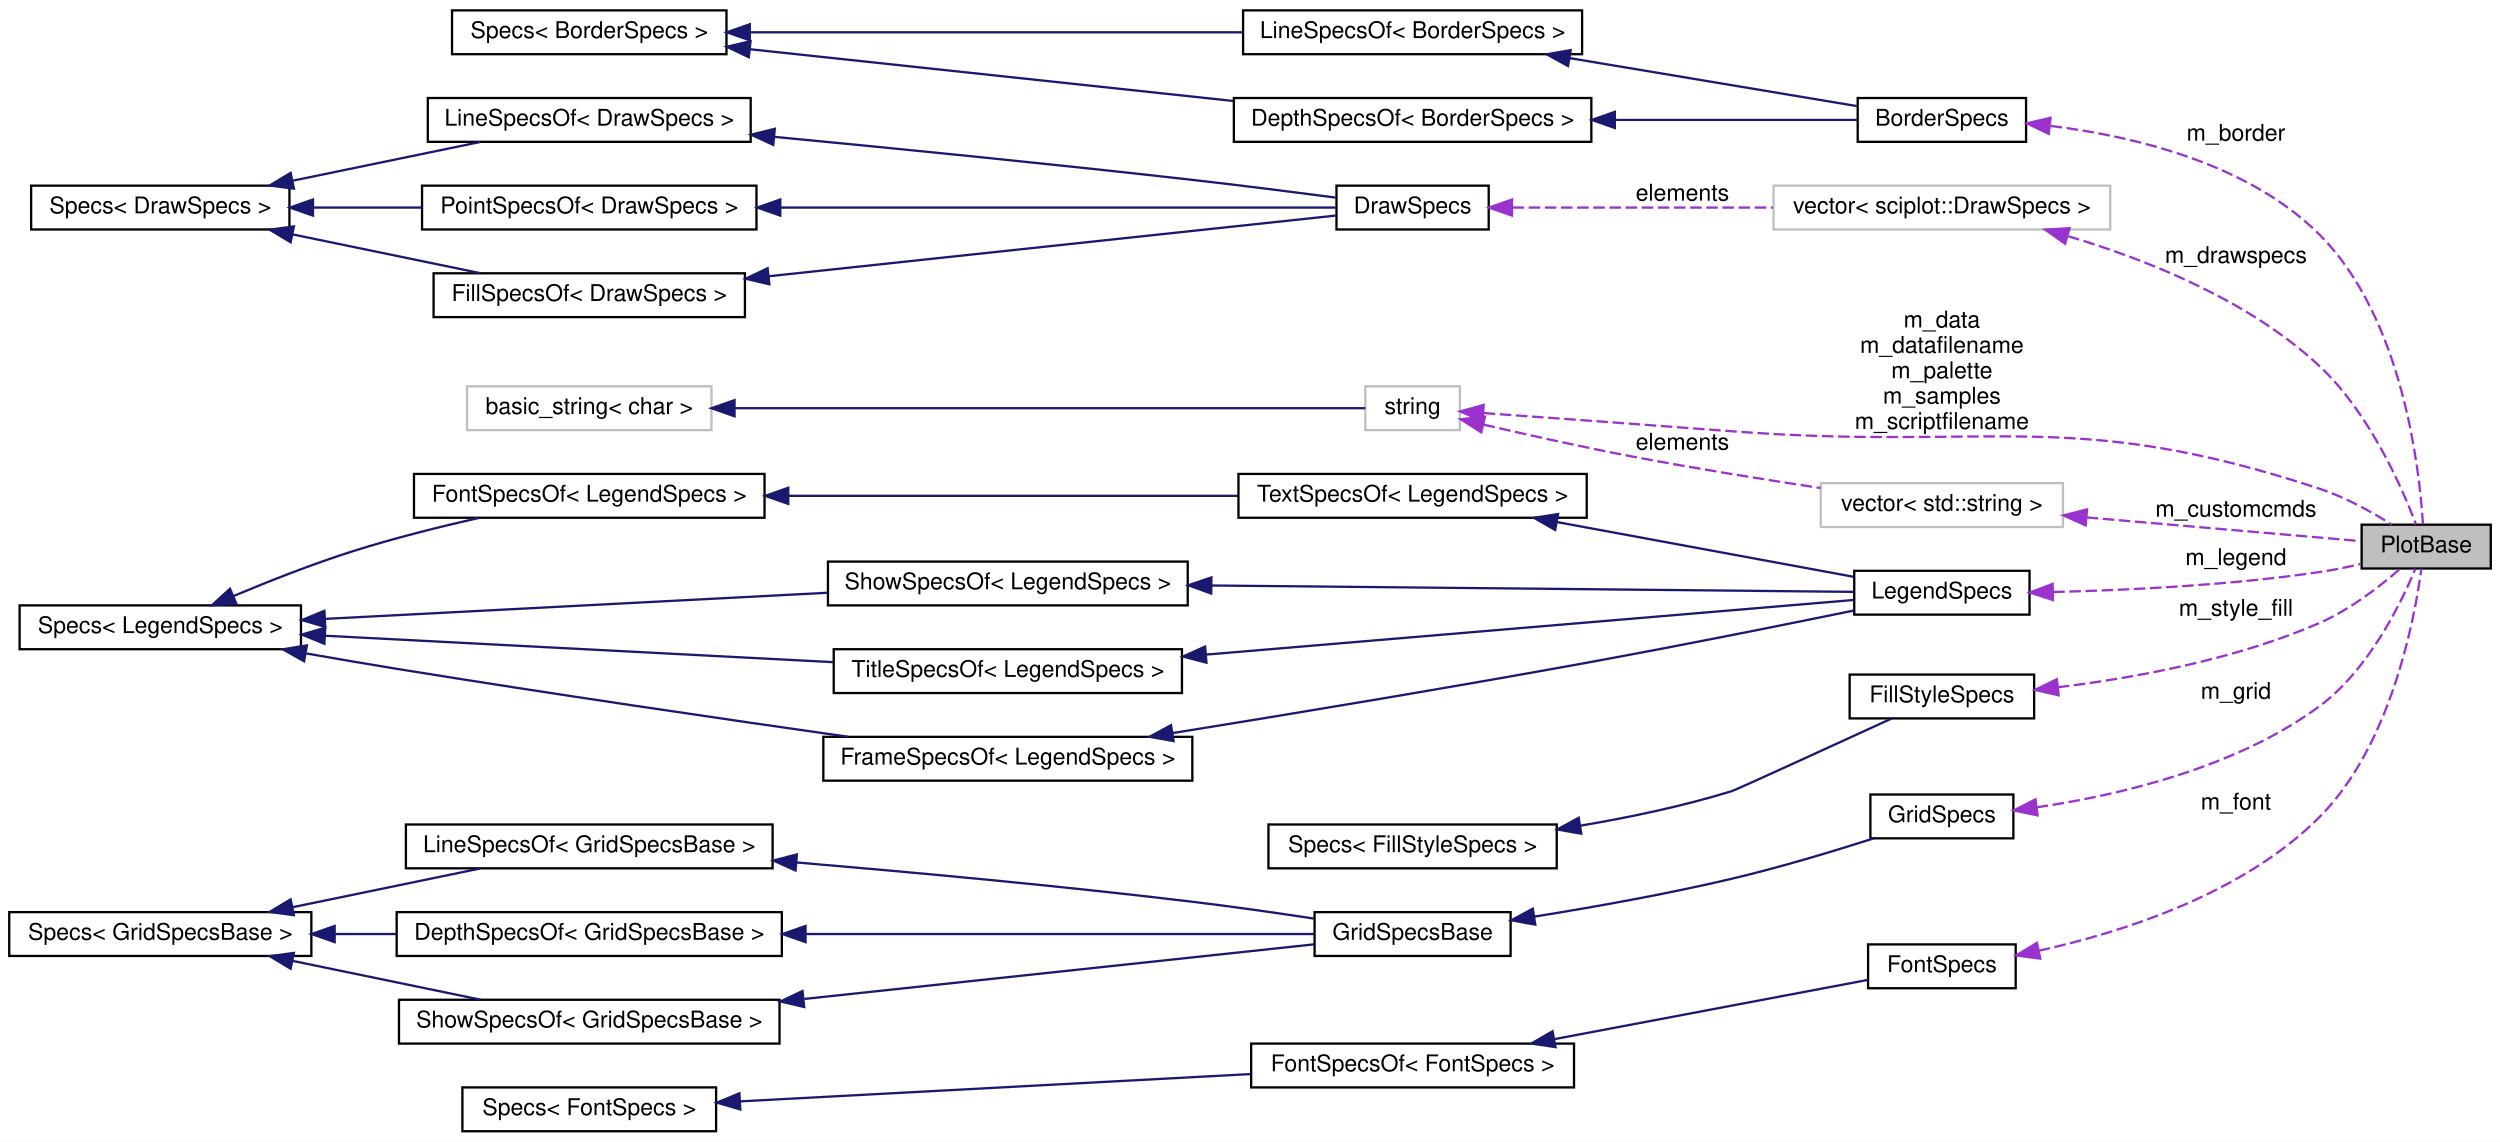
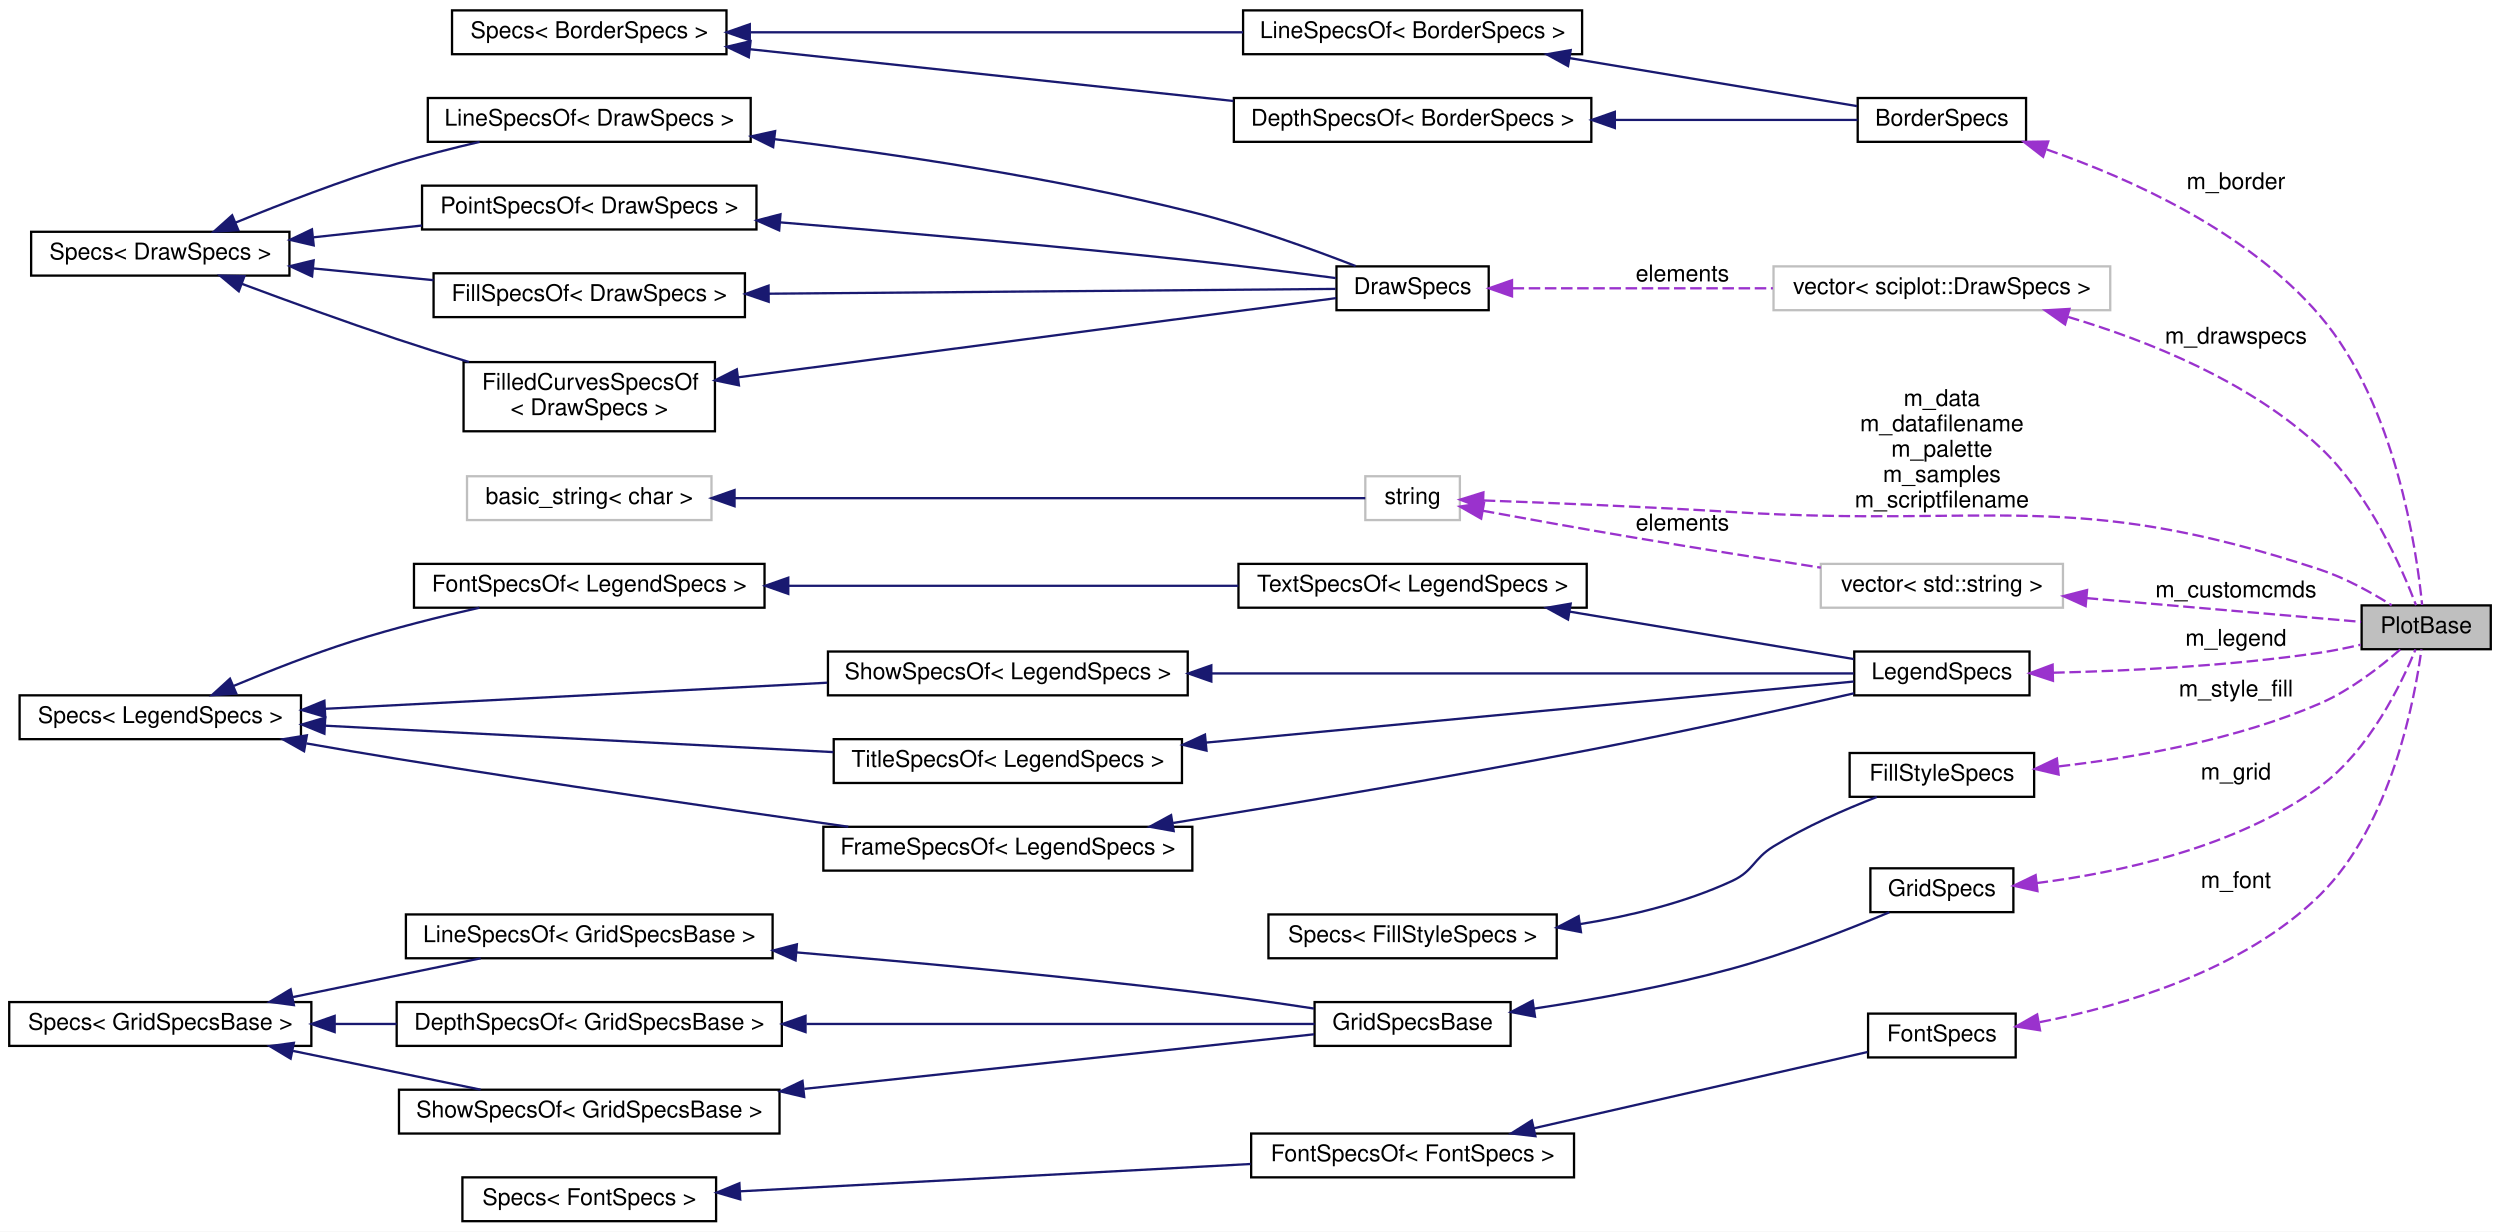
- <svg xmlns="http://www.w3.org/2000/svg" xmlns:xlink="http://www.w3.org/1999/xlink" width="1084pt" height="495pt" viewBox="0.00 0.00 1084.00 495.00">
-   <g id="graph0" class="graph" transform="scale(1 1) rotate(0) translate(4 491)">
-     <polygon fill="white" stroke="transparent" points="-4,4 -4,-491 1080,-491 1080,4 -4,4" />
+ <svg xmlns="http://www.w3.org/2000/svg" xmlns:xlink="http://www.w3.org/1999/xlink" width="1084pt" height="534pt" viewBox="0.00 0.00 1084.00 534.00">
+   <g id="graph0" class="graph" transform="scale(1 1) rotate(0) translate(4 530)">
+     <polygon fill="white" stroke="transparent" points="-4,4 -4,-530 1080,-530 1080,4 -4,4" />
    <g id="node1" class="node">
      <g id="a_node1">
        <a xlink:title="The class used to create a plot containing graphical elements.">
-           <polygon fill="#bfbfbf" stroke="black" points="1020,-244.5 1020,-263.5 1076,-263.5 1076,-244.5 1020,-244.5" />
-           <text text-anchor="middle" x="1048" y="-251.5" font-family="Helvetica" font-size="10.00">PlotBase</text>
+           <polygon fill="#bfbfbf" stroke="black" points="1020,-248.5 1020,-267.5 1076,-267.5 1076,-248.5 1020,-248.5" />
+           <text text-anchor="middle" x="1048" y="-255.5" font-family="Helvetica" font-size="10.00">PlotBase</text>
        </a>
      </g>
    </g>
    <g id="node2" class="node">
      <g id="a_node2">
        <a xlink:href="classsciplot_1_1BorderSpecs.html" target="_top" xlink:title="The class used to specify options for plot border.">
-           <polygon fill="white" stroke="black" points="801.5,-429.5 801.5,-448.5 874.5,-448.5 874.5,-429.5 801.5,-429.5" />
-           <text text-anchor="middle" x="838" y="-436.5" font-family="Helvetica" font-size="10.00">BorderSpecs</text>
+           <polygon fill="white" stroke="black" points="801.5,-468.5 801.5,-487.5 874.5,-487.5 874.5,-468.5 801.5,-468.5" />
+           <text text-anchor="middle" x="838" y="-475.5" font-family="Helvetica" font-size="10.00">BorderSpecs</text>
        </a>
      </g>
    </g>
    <g id="edge1" class="edge">
-       <path fill="none" stroke="#9a32cd" stroke-dasharray="5,2" d="M885.14,-436.4C921.54,-431.92 971.15,-420.06 1002,-389 1037.69,-353.07 1045.08,-288.12 1046.6,-263.66" />
-       <polygon fill="#9a32cd" stroke="#9a32cd" points="884.35,-432.96 874.78,-437.52 885.1,-439.92 884.35,-432.96" />
-       <text text-anchor="middle" x="965.5" y="-430" font-family="Helvetica" font-size="10.00"> m_border</text>
+       <path fill="none" stroke="#9a32cd" stroke-dasharray="5,2" d="M883.46,-465.18C920.07,-452.46 970.87,-429.52 1002,-393 1034.7,-354.65 1043.86,-291.69 1046.23,-267.7" />
+       <polygon fill="#9a32cd" stroke="#9a32cd" points="881.91,-462.01 873.53,-468.5 884.13,-468.65 881.91,-462.01" />
+       <text text-anchor="middle" x="965.5" y="-448" font-family="Helvetica" font-size="10.00"> m_border</text>
    </g>
    <g id="node3" class="node">
      <g id="a_node3">
        <a xlink:href="classsciplot_1_1LineSpecsOf.html" target="_top" xlink:title=" ">
-           <polygon fill="white" stroke="black" points="535,-467.5 535,-486.5 682,-486.5 682,-467.5 535,-467.5" />
-           <text text-anchor="middle" x="608.5" y="-474.5" font-family="Helvetica" font-size="10.00">LineSpecsOf&lt; BorderSpecs &gt;</text>
+           <polygon fill="white" stroke="black" points="535,-506.5 535,-525.5 682,-525.5 682,-506.5 535,-506.5" />
+           <text text-anchor="middle" x="608.5" y="-513.5" font-family="Helvetica" font-size="10.00">LineSpecsOf&lt; BorderSpecs &gt;</text>
        </a>
      </g>
    </g>
    <g id="edge2" class="edge">
-       <path fill="none" stroke="midnightblue" d="M676.5,-465.81C717.32,-458.99 767.86,-450.55 801.2,-444.98" />
-       <polygon fill="midnightblue" stroke="midnightblue" points="675.9,-462.36 666.61,-467.46 677.05,-469.26 675.9,-462.36" />
+       <path fill="none" stroke="midnightblue" d="M676.5,-504.81C717.32,-497.99 767.86,-489.55 801.2,-483.98" />
+       <polygon fill="midnightblue" stroke="midnightblue" points="675.9,-501.36 666.61,-506.46 677.05,-508.26 675.9,-501.36" />
    </g>
    <g id="node4" class="node">
      <g id="a_node4">
        <a xlink:href="classsciplot_1_1Specs.html" target="_top" xlink:title=" ">
-           <polygon fill="white" stroke="black" points="192,-467.5 192,-486.5 311,-486.5 311,-467.5 192,-467.5" />
-           <text text-anchor="middle" x="251.5" y="-474.5" font-family="Helvetica" font-size="10.00">Specs&lt; BorderSpecs &gt;</text>
+           <polygon fill="white" stroke="black" points="192,-506.5 192,-525.5 311,-525.5 311,-506.5 192,-506.5" />
+           <text text-anchor="middle" x="251.5" y="-513.5" font-family="Helvetica" font-size="10.00">Specs&lt; BorderSpecs &gt;</text>
        </a>
      </g>
    </g>
    <g id="edge3" class="edge">
-       <path fill="none" stroke="midnightblue" d="M321.49,-477C382.92,-477 472.49,-477 534.97,-477" />
-       <polygon fill="midnightblue" stroke="midnightblue" points="321.12,-473.5 311.12,-477 321.12,-480.5 321.12,-473.5" />
+       <path fill="none" stroke="midnightblue" d="M321.49,-516C382.92,-516 472.49,-516 534.97,-516" />
+       <polygon fill="midnightblue" stroke="midnightblue" points="321.12,-512.5 311.12,-516 321.12,-519.5 321.12,-512.5" />
    </g>
    <g id="node5" class="node">
      <g id="a_node5">
        <a xlink:href="classsciplot_1_1DepthSpecsOf.html" target="_top" xlink:title=" ">
-           <polygon fill="white" stroke="black" points="531,-429.5 531,-448.5 686,-448.5 686,-429.5 531,-429.5" />
-           <text text-anchor="middle" x="608.5" y="-436.5" font-family="Helvetica" font-size="10.00">DepthSpecsOf&lt; BorderSpecs &gt;</text>
+           <polygon fill="white" stroke="black" points="531,-468.5 531,-487.5 686,-487.5 686,-468.5 531,-468.5" />
+           <text text-anchor="middle" x="608.5" y="-475.5" font-family="Helvetica" font-size="10.00">DepthSpecsOf&lt; BorderSpecs &gt;</text>
        </a>
      </g>
    </g>
    <g id="edge5" class="edge">
-       <path fill="none" stroke="midnightblue" d="M321.27,-469.64C381.35,-463.21 468.47,-453.88 530.79,-447.21" />
-       <polygon fill="midnightblue" stroke="midnightblue" points="320.69,-466.18 311.12,-470.73 321.44,-473.14 320.69,-466.18" />
+       <path fill="none" stroke="midnightblue" d="M321.27,-508.64C381.35,-502.21 468.47,-492.88 530.79,-486.21" />
+       <polygon fill="midnightblue" stroke="midnightblue" points="320.69,-505.18 311.12,-509.73 321.44,-512.14 320.69,-505.18" />
    </g>
    <g id="edge4" class="edge">
-       <path fill="none" stroke="midnightblue" d="M696.38,-439C732.87,-439 773.27,-439 801.37,-439" />
-       <polygon fill="midnightblue" stroke="midnightblue" points="696.2,-435.5 686.2,-439 696.2,-442.5 696.2,-435.5" />
+       <path fill="none" stroke="midnightblue" d="M696.38,-478C732.87,-478 773.27,-478 801.37,-478" />
+       <polygon fill="midnightblue" stroke="midnightblue" points="696.2,-474.5 686.2,-478 696.2,-481.5 696.2,-474.5" />
    </g>
    <g id="node6" class="node">
      <g id="a_node6">
        <a xlink:title=" ">
-           <polygon fill="white" stroke="#bfbfbf" points="765,-391.5 765,-410.5 911,-410.5 911,-391.5 765,-391.5" />
-           <text text-anchor="middle" x="838" y="-398.5" font-family="Helvetica" font-size="10.00">vector&lt; sciplot::DrawSpecs &gt;</text>
+           <polygon fill="white" stroke="#bfbfbf" points="765,-395.5 765,-414.5 911,-414.5 911,-395.5 765,-395.5" />
+           <text text-anchor="middle" x="838" y="-402.5" font-family="Helvetica" font-size="10.00">vector&lt; sciplot::DrawSpecs &gt;</text>
        </a>
      </g>
    </g>
    <g id="edge6" class="edge">
-       <path fill="none" stroke="#9a32cd" stroke-dasharray="5,2" d="M892.72,-388.59C927.38,-378.29 971.5,-360.6 1002,-332 1023.32,-312 1037.51,-279.6 1043.6,-263.59" />
-       <polygon fill="#9a32cd" stroke="#9a32cd" points="891.42,-385.32 882.76,-391.43 893.34,-392.06 891.42,-385.32" />
-       <text text-anchor="middle" x="965.5" y="-377" font-family="Helvetica" font-size="10.00"> m_drawspecs</text>
+       <path fill="none" stroke="#9a32cd" stroke-dasharray="5,2" d="M892.72,-392.59C927.38,-382.29 971.5,-364.6 1002,-336 1023.32,-316 1037.51,-283.6 1043.6,-267.59" />
+       <polygon fill="#9a32cd" stroke="#9a32cd" points="891.42,-389.32 882.76,-395.43 893.34,-396.06 891.42,-389.32" />
+       <text text-anchor="middle" x="965.5" y="-381" font-family="Helvetica" font-size="10.00"> m_drawspecs</text>
    </g>
    <g id="node7" class="node">
      <g id="a_node7">
        <a xlink:href="classsciplot_1_1DrawSpecs.html" target="_top" xlink:title="The class where options for the plotted element can be specified.">
-           <polygon fill="white" stroke="black" points="575.5,-391.5 575.5,-410.5 641.5,-410.5 641.5,-391.5 575.5,-391.5" />
-           <text text-anchor="middle" x="608.5" y="-398.5" font-family="Helvetica" font-size="10.00">DrawSpecs</text>
+           <polygon fill="white" stroke="black" points="575.5,-395.5 575.5,-414.5 641.5,-414.5 641.5,-395.5 575.5,-395.5" />
+           <text text-anchor="middle" x="608.5" y="-402.5" font-family="Helvetica" font-size="10.00">DrawSpecs</text>
        </a>
      </g>
    </g>
    <g id="edge7" class="edge">
-       <path fill="none" stroke="#9a32cd" stroke-dasharray="5,2" d="M651.85,-401C683.5,-401 727.55,-401 764.74,-401" />
-       <polygon fill="#9a32cd" stroke="#9a32cd" points="651.61,-397.5 641.61,-401 651.61,-404.5 651.61,-397.5" />
-       <text text-anchor="middle" x="725.5" y="-404" font-family="Helvetica" font-size="10.00"> elements</text>
+       <path fill="none" stroke="#9a32cd" stroke-dasharray="5,2" d="M651.85,-405C683.5,-405 727.55,-405 764.74,-405" />
+       <polygon fill="#9a32cd" stroke="#9a32cd" points="651.61,-401.5 641.61,-405 651.61,-408.5 651.61,-401.5" />
+       <text text-anchor="middle" x="725.5" y="-408" font-family="Helvetica" font-size="10.00"> elements</text>
    </g>
    <g id="node8" class="node">
      <g id="a_node8">
        <a xlink:href="classsciplot_1_1LineSpecsOf.html" target="_top" xlink:title=" ">
-           <polygon fill="white" stroke="black" points="181.5,-429.5 181.5,-448.5 321.5,-448.5 321.5,-429.5 181.5,-429.5" />
-           <text text-anchor="middle" x="251.5" y="-436.5" font-family="Helvetica" font-size="10.00">LineSpecsOf&lt; DrawSpecs &gt;</text>
+           <polygon fill="white" stroke="black" points="181.5,-468.5 181.5,-487.5 321.5,-487.5 321.5,-468.5 181.5,-468.5" />
+           <text text-anchor="middle" x="251.5" y="-475.5" font-family="Helvetica" font-size="10.00">LineSpecsOf&lt; DrawSpecs &gt;</text>
        </a>
      </g>
    </g>
    <g id="edge8" class="edge">
-       <path fill="none" stroke="midnightblue" d="M331.75,-431.65C383.4,-426.72 452.24,-419.89 513,-413 533.71,-410.65 556.92,-407.71 575.16,-405.32" />
-       <polygon fill="midnightblue" stroke="midnightblue" points="331.28,-428.18 321.66,-432.61 331.95,-435.14 331.28,-428.18" />
+       <path fill="none" stroke="midnightblue" d="M331.9,-469.65C383.9,-463.24 453.06,-452.93 513,-438 537.62,-431.87 564.89,-422 583.79,-414.65" />
+       <polygon fill="midnightblue" stroke="midnightblue" points="331.25,-466.2 321.74,-470.88 332.09,-473.15 331.25,-466.2" />
    </g>
    <g id="node9" class="node">
      <g id="a_node9">
        <a xlink:href="classsciplot_1_1Specs.html" target="_top" xlink:title=" ">
-           <polygon fill="white" stroke="black" points="9.5,-391.5 9.5,-410.5 121.5,-410.5 121.5,-391.5 9.5,-391.5" />
-           <text text-anchor="middle" x="65.5" y="-398.5" font-family="Helvetica" font-size="10.00">Specs&lt; DrawSpecs &gt;</text>
+           <polygon fill="white" stroke="black" points="9.5,-410.5 9.5,-429.5 121.5,-429.5 121.5,-410.5 9.5,-410.5" />
+           <text text-anchor="middle" x="65.5" y="-417.5" font-family="Helvetica" font-size="10.00">Specs&lt; DrawSpecs &gt;</text>
        </a>
      </g>
    </g>
    <g id="edge9" class="edge">
-       <path fill="none" stroke="midnightblue" d="M123.06,-412.68C149.15,-418.07 179.74,-424.39 204.4,-429.48" />
-       <polygon fill="midnightblue" stroke="midnightblue" points="123.43,-409.18 112.93,-410.59 122.02,-416.04 123.43,-409.18" />
+       <path fill="none" stroke="midnightblue" d="M98.21,-433.51C118.03,-441.62 144.22,-451.73 168,-459 179.53,-462.52 192.13,-465.74 203.95,-468.48" />
+       <polygon fill="midnightblue" stroke="midnightblue" points="99.34,-430.18 88.76,-429.59 96.66,-436.65 99.34,-430.18" />
    </g>
    <g id="node10" class="node">
      <g id="a_node10">
        <a xlink:href="classsciplot_1_1PointSpecsOf.html" target="_top" xlink:title=" ">
-           <polygon fill="white" stroke="black" points="179,-391.5 179,-410.5 324,-410.5 324,-391.5 179,-391.5" />
-           <text text-anchor="middle" x="251.5" y="-398.5" font-family="Helvetica" font-size="10.00">PointSpecsOf&lt; DrawSpecs &gt;</text>
+           <polygon fill="white" stroke="black" points="179,-430.5 179,-449.5 324,-449.5 324,-430.5 179,-430.5" />
+           <text text-anchor="middle" x="251.5" y="-437.5" font-family="Helvetica" font-size="10.00">PointSpecsOf&lt; DrawSpecs &gt;</text>
        </a>
      </g>
    </g>
    <g id="edge11" class="edge">
-       <path fill="none" stroke="midnightblue" d="M132.04,-401C147.25,-401 163.51,-401 178.96,-401" />
-       <polygon fill="midnightblue" stroke="midnightblue" points="131.71,-397.5 121.71,-401 131.71,-404.5 131.71,-397.5" />
+       <path fill="none" stroke="midnightblue" d="M132.04,-427.12C147.25,-428.78 163.51,-430.54 178.96,-432.22" />
+       <polygon fill="midnightblue" stroke="midnightblue" points="132.03,-423.6 121.71,-426 131.27,-430.56 132.03,-423.6" />
    </g>
    <g id="node11" class="node">
      <g id="a_node11">
        <a xlink:href="classsciplot_1_1FillSpecsOf.html" target="_top" xlink:title=" ">
-           <polygon fill="white" stroke="black" points="184,-353.5 184,-372.5 319,-372.5 319,-353.5 184,-353.5" />
-           <text text-anchor="middle" x="251.5" y="-360.5" font-family="Helvetica" font-size="10.00">FillSpecsOf&lt; DrawSpecs &gt;</text>
+           <polygon fill="white" stroke="black" points="184,-392.5 184,-411.5 319,-411.5 319,-392.5 184,-392.5" />
+           <text text-anchor="middle" x="251.5" y="-399.5" font-family="Helvetica" font-size="10.00">FillSpecsOf&lt; DrawSpecs &gt;</text>
        </a>
      </g>
    </g>
    <g id="edge13" class="edge">
-       <path fill="none" stroke="midnightblue" d="M123.06,-389.32C149.15,-383.93 179.74,-377.61 204.4,-372.52" />
-       <polygon fill="midnightblue" stroke="midnightblue" points="122.02,-385.96 112.93,-391.41 123.43,-392.82 122.02,-385.96" />
-     </g>
-     <g id="edge10" class="edge">
-       <path fill="none" stroke="midnightblue" d="M334.43,-401C410.94,-401 521.19,-401 575.2,-401" />
-       <polygon fill="midnightblue" stroke="midnightblue" points="334.34,-397.5 324.34,-401 334.34,-404.5 334.34,-397.5" />
-     </g>
-     <g id="edge12" class="edge">
-       <path fill="none" stroke="midnightblue" d="M329.35,-371.23C405.94,-379.43 519.87,-391.62 575.12,-397.53" />
-       <polygon fill="midnightblue" stroke="midnightblue" points="329.59,-367.73 319.27,-370.15 328.84,-374.69 329.59,-367.73" />
+       <path fill="none" stroke="midnightblue" d="M132.02,-413.59C148.88,-411.94 167.05,-410.16 183.96,-408.51" />
+       <polygon fill="midnightblue" stroke="midnightblue" points="131.32,-410.14 121.71,-414.6 132,-417.11 131.32,-410.14" />
    </g>
    <g id="node12" class="node">
      <g id="a_node12">
+         <a xlink:href="classsciplot_1_1FilledCurvesSpecsOf.html" target="_top" xlink:title=" ">
+           <polygon fill="white" stroke="black" points="197,-343 197,-373 306,-373 306,-343 197,-343" />
+           <text text-anchor="start" x="205" y="-361" font-family="Helvetica" font-size="10.00">FilledCurvesSpecsOf</text>
+           <text text-anchor="middle" x="251.5" y="-350" font-family="Helvetica" font-size="10.00">&lt; DrawSpecs &gt;</text>
+         </a>
+       </g>
+     </g>
+     <g id="edge15" class="edge">
+       <path fill="none" stroke="midnightblue" d="M100.81,-406.96C120.4,-399.64 145.47,-390.51 168,-383 178.08,-379.64 188.91,-376.22 199.31,-373.03" />
+       <polygon fill="midnightblue" stroke="midnightblue" points="99.53,-403.7 91.39,-410.49 101.98,-410.25 99.53,-403.7" />
+     </g>
+     <g id="edge10" class="edge">
+       <path fill="none" stroke="midnightblue" d="M334.21,-433.59C385.59,-429.36 453.22,-423.43 513,-417 533.72,-414.77 556.93,-411.83 575.17,-409.42" />
+       <polygon fill="midnightblue" stroke="midnightblue" points="333.85,-430.11 324.16,-434.41 334.42,-437.09 333.85,-430.11" />
+     </g>
+     <g id="edge12" class="edge">
+       <path fill="none" stroke="midnightblue" d="M329.35,-402.65C405.94,-403.3 519.87,-404.26 575.12,-404.73" />
+       <polygon fill="midnightblue" stroke="midnightblue" points="329.3,-399.15 319.27,-402.56 329.24,-406.15 329.3,-399.15" />
+     </g>
+     <g id="edge14" class="edge">
+       <path fill="none" stroke="midnightblue" d="M315.98,-366.4C392.13,-376.49 516.8,-392.99 575.3,-400.74" />
+       <polygon fill="midnightblue" stroke="midnightblue" points="316.4,-362.93 306.03,-365.09 315.49,-369.87 316.4,-362.93" />
+     </g>
+     <g id="node13" class="node">
+       <g id="a_node13">
        <a xlink:title="STL class.">
          <polygon fill="white" stroke="#bfbfbf" points="588,-304.5 588,-323.5 629,-323.5 629,-304.5 588,-304.5" />
          <text text-anchor="middle" x="608.5" y="-311.5" font-family="Helvetica" font-size="10.00">string</text>
        </a>
      </g>
    </g>
-     <g id="edge14" class="edge">
-       <path fill="none" stroke="#9a32cd" stroke-dasharray="5,2" d="M639.34,-311.89C667.2,-309.9 709.92,-306.82 747,-304 860.55,-295.37 893.87,-314.73 1002,-279 1013.03,-275.36 1024.46,-268.97 1033.04,-263.56" />
-       <polygon fill="#9a32cd" stroke="#9a32cd" points="638.81,-308.41 629.09,-312.62 639.31,-315.4 638.81,-308.41" />
-       <text text-anchor="middle" x="838" y="-349" font-family="Helvetica" font-size="10.00"> m_data</text>
-       <text text-anchor="middle" x="838" y="-338" font-family="Helvetica" font-size="10.00">m_datafilename</text>
-       <text text-anchor="middle" x="838" y="-327" font-family="Helvetica" font-size="10.00">m_palette</text>
-       <text text-anchor="middle" x="838" y="-316" font-family="Helvetica" font-size="10.00">m_samples</text>
-       <text text-anchor="middle" x="838" y="-305" font-family="Helvetica" font-size="10.00">m_scriptfilename</text>
-     </g>
-     <g id="node21" class="node">
-       <g id="a_node21">
+     <g id="edge16" class="edge">
+       <path fill="none" stroke="#9a32cd" stroke-dasharray="5,2" d="M639.36,-313C667.22,-312 709.94,-310.28 747,-308 860.66,-301.02 893.87,-318.73 1002,-283 1013.03,-279.36 1024.46,-272.97 1033.04,-267.56" />
+       <polygon fill="#9a32cd" stroke="#9a32cd" points="638.96,-309.51 629.09,-313.36 639.21,-316.51 638.96,-309.51" />
+       <text text-anchor="middle" x="838" y="-354" font-family="Helvetica" font-size="10.00"> m_data</text>
+       <text text-anchor="middle" x="838" y="-343" font-family="Helvetica" font-size="10.00">m_datafilename</text>
+       <text text-anchor="middle" x="838" y="-332" font-family="Helvetica" font-size="10.00">m_palette</text>
+       <text text-anchor="middle" x="838" y="-321" font-family="Helvetica" font-size="10.00">m_samples</text>
+       <text text-anchor="middle" x="838" y="-310" font-family="Helvetica" font-size="10.00">m_scriptfilename</text>
+     </g>
+     <g id="node22" class="node">
+       <g id="a_node22">
        <a xlink:title=" ">
-           <polygon fill="white" stroke="#bfbfbf" points="785.5,-262.5 785.5,-281.5 890.5,-281.5 890.5,-262.5 785.5,-262.5" />
-           <text text-anchor="middle" x="838" y="-269.5" font-family="Helvetica" font-size="10.00">vector&lt; std::string &gt;</text>
-         </a>
-       </g>
-     </g>
-     <g id="edge27" class="edge">
-       <path fill="none" stroke="#9a32cd" stroke-dasharray="5,2" d="M639.26,-306.89C657.81,-302.58 682.23,-297.13 704,-293 730.76,-287.92 760.7,-283.11 785.4,-279.39" />
-       <polygon fill="#9a32cd" stroke="#9a32cd" points="638.27,-303.53 629.34,-309.22 639.87,-310.34 638.27,-303.53" />
-       <text text-anchor="middle" x="725.5" y="-296" font-family="Helvetica" font-size="10.00"> elements</text>
-     </g>
-     <g id="node13" class="node">
-       <g id="a_node13">
+           <polygon fill="white" stroke="#bfbfbf" points="785.5,-266.5 785.5,-285.5 890.5,-285.5 890.5,-266.5 785.5,-266.5" />
+           <text text-anchor="middle" x="838" y="-273.5" font-family="Helvetica" font-size="10.00">vector&lt; std::string &gt;</text>
+         </a>
+       </g>
+     </g>
+     <g id="edge29" class="edge">
+       <path fill="none" stroke="#9a32cd" stroke-dasharray="5,2" d="M638.97,-308.53C657.6,-305.12 682.19,-300.68 704,-297 730.85,-292.47 760.81,-287.71 785.48,-283.87" />
+       <polygon fill="#9a32cd" stroke="#9a32cd" points="638.23,-305.11 629.03,-310.36 639.49,-311.99 638.23,-305.11" />
+       <text text-anchor="middle" x="725.5" y="-300" font-family="Helvetica" font-size="10.00"> elements</text>
+     </g>
+     <g id="node14" class="node">
+       <g id="a_node14">
        <a xlink:title="STL class.">
          <polygon fill="white" stroke="#bfbfbf" points="198.5,-304.5 198.5,-323.5 304.5,-323.5 304.5,-304.5 198.5,-304.5" />
          <text text-anchor="middle" x="251.5" y="-311.5" font-family="Helvetica" font-size="10.00">basic_string&lt; char &gt;</text>
        </a>
      </g>
    </g>
-     <g id="edge15" class="edge">
+     <g id="edge17" class="edge">
      <path fill="none" stroke="midnightblue" d="M314.7,-314C396.76,-314 536.76,-314 587.99,-314" />
      <polygon fill="midnightblue" stroke="midnightblue" points="314.5,-310.5 304.5,-314 314.5,-317.5 314.5,-310.5" />
    </g>
-     <g id="node14" class="node">
-       <g id="a_node14">
-         <a xlink:href="classsciplot_1_1LegendSpecs.html" target="_top" xlink:title="The class used to specify options for legend.">
-           <polygon fill="white" stroke="black" points="800,-224.5 800,-243.5 876,-243.5 876,-224.5 800,-224.5" />
-           <text text-anchor="middle" x="838" y="-231.5" font-family="Helvetica" font-size="10.00">LegendSpecs</text>
-         </a>
-       </g>
-     </g>
-     <g id="edge16" class="edge">
-       <path fill="none" stroke="#9a32cd" stroke-dasharray="5,2" d="M886.27,-234.31C918.93,-235.09 963.3,-237.25 1002,-243 1007.73,-243.85 1013.79,-245.09 1019.55,-246.44" />
-       <polygon fill="#9a32cd" stroke="#9a32cd" points="886.17,-230.81 876.1,-234.1 886.02,-237.81 886.17,-230.81" />
-       <text text-anchor="middle" x="965.5" y="-246" font-family="Helvetica" font-size="10.00"> m_legend</text>
-     </g>
    <g id="node15" class="node">
      <g id="a_node15">
+         <a xlink:href="classsciplot_1_1LegendSpecs.html" target="_top" xlink:title="The class used to specify options for legend.">
+           <polygon fill="white" stroke="black" points="800,-228.5 800,-247.5 876,-247.5 876,-228.5 800,-228.5" />
+           <text text-anchor="middle" x="838" y="-235.5" font-family="Helvetica" font-size="10.00">LegendSpecs</text>
+         </a>
+       </g>
+     </g>
+     <g id="edge18" class="edge">
+       <path fill="none" stroke="#9a32cd" stroke-dasharray="5,2" d="M886.27,-238.31C918.93,-239.09 963.3,-241.25 1002,-247 1007.73,-247.85 1013.79,-249.09 1019.55,-250.44" />
+       <polygon fill="#9a32cd" stroke="#9a32cd" points="886.17,-234.81 876.1,-238.1 886.02,-241.81 886.17,-234.81" />
+       <text text-anchor="middle" x="965.5" y="-250" font-family="Helvetica" font-size="10.00"> m_legend</text>
+     </g>
+     <g id="node16" class="node">
+       <g id="a_node16">
        <a xlink:href="classsciplot_1_1TextSpecsOf.html" target="_top" xlink:title=" ">
          <polygon fill="white" stroke="black" points="533,-266.5 533,-285.5 684,-285.5 684,-266.5 533,-266.5" />
          <text text-anchor="middle" x="608.5" y="-273.5" font-family="Helvetica" font-size="10.00">TextSpecsOf&lt; LegendSpecs &gt;</text>
        </a>
      </g>
    </g>
-     <g id="edge17" class="edge">
-       <path fill="none" stroke="midnightblue" d="M671.04,-264.64C712.15,-257.05 764.89,-247.31 799.76,-240.88" />
-       <polygon fill="midnightblue" stroke="midnightblue" points="670.32,-261.21 661.12,-266.47 671.59,-268.1 670.32,-261.21" />
-     </g>
-     <g id="node16" class="node">
-       <g id="a_node16">
+     <g id="edge19" class="edge">
+       <path fill="none" stroke="midnightblue" d="M676.63,-264.79C716.87,-258.07 766.53,-249.77 799.84,-244.21" />
+       <polygon fill="midnightblue" stroke="midnightblue" points="675.9,-261.36 666.61,-266.46 677.05,-268.26 675.9,-261.36" />
+     </g>
+     <g id="node17" class="node">
+       <g id="a_node17">
        <a xlink:href="classsciplot_1_1FontSpecsOf.html" target="_top" xlink:title=" ">
          <polygon fill="white" stroke="black" points="175.5,-266.5 175.5,-285.5 327.5,-285.5 327.5,-266.5 175.5,-266.5" />
          <text text-anchor="middle" x="251.5" y="-273.5" font-family="Helvetica" font-size="10.00">FontSpecsOf&lt; LegendSpecs &gt;</text>
        </a>
      </g>
    </g>
-     <g id="edge18" class="edge">
+     <g id="edge20" class="edge">
      <path fill="none" stroke="midnightblue" d="M337.91,-276C397.4,-276 475.97,-276 532.93,-276" />
      <polygon fill="midnightblue" stroke="midnightblue" points="337.79,-272.5 327.79,-276 337.79,-279.5 337.79,-272.5" />
    </g>
-     <g id="node17" class="node">
-       <g id="a_node17">
+     <g id="node18" class="node">
+       <g id="a_node18">
        <a xlink:href="classsciplot_1_1Specs.html" target="_top" xlink:title=" ">
          <polygon fill="white" stroke="black" points="4.5,-209.5 4.5,-228.5 126.5,-228.5 126.5,-209.5 4.5,-209.5" />
          <text text-anchor="middle" x="65.5" y="-216.5" font-family="Helvetica" font-size="10.00">Specs&lt; LegendSpecs &gt;</text>
        </a>
      </g>
    </g>
-     <g id="edge19" class="edge">
+     <g id="edge21" class="edge">
      <path fill="none" stroke="midnightblue" d="M97.4,-232.62C112.72,-239.05 131.63,-246.5 149,-252 166.7,-257.6 186.49,-262.56 203.87,-266.5" />
      <polygon fill="midnightblue" stroke="midnightblue" points="98.47,-229.28 87.89,-228.58 95.72,-235.72 98.47,-229.28" />
    </g>
-     <g id="node18" class="node">
-       <g id="a_node18">
+     <g id="node19" class="node">
+       <g id="a_node19">
        <a xlink:href="classsciplot_1_1ShowSpecsOf.html" target="_top" xlink:title=" ">
          <polygon fill="white" stroke="black" points="355,-228.5 355,-247.5 511,-247.5 511,-228.5 355,-228.5" />
          <text text-anchor="middle" x="433" y="-235.5" font-family="Helvetica" font-size="10.00">ShowSpecsOf&lt; LegendSpecs &gt;</text>
        </a>
      </g>
    </g>
-     <g id="edge21" class="edge">
+     <g id="edge23" class="edge">
      <path fill="none" stroke="midnightblue" d="M137,-222.66C199.41,-225.91 290.31,-230.63 354.69,-233.98" />
      <polygon fill="midnightblue" stroke="midnightblue" points="137.02,-219.16 126.85,-222.14 136.66,-226.15 137.02,-219.16" />
    </g>
-     <g id="node19" class="node">
-       <g id="a_node19">
+     <g id="node20" class="node">
+       <g id="a_node20">
        <a xlink:href="classsciplot_1_1TitleSpecsOf.html" target="_top" xlink:title=" ">
          <polygon fill="white" stroke="black" points="357.5,-190.5 357.5,-209.5 508.5,-209.5 508.5,-190.5 357.5,-190.5" />
          <text text-anchor="middle" x="433" y="-197.5" font-family="Helvetica" font-size="10.00">TitleSpecsOf&lt; LegendSpecs &gt;</text>
        </a>
      </g>
    </g>
-     <g id="edge23" class="edge">
+     <g id="edge25" class="edge">
      <path fill="none" stroke="midnightblue" d="M137.14,-215.33C200.4,-212.04 292.86,-207.23 357.32,-203.88" />
      <polygon fill="midnightblue" stroke="midnightblue" points="136.66,-211.85 126.85,-215.86 137.02,-218.84 136.66,-211.85" />
    </g>
-     <g id="node20" class="node">
-       <g id="a_node20">
+     <g id="node21" class="node">
+       <g id="a_node21">
        <a xlink:href="classsciplot_1_1FrameSpecsOf.html" target="_top" xlink:title=" ">
          <polygon fill="white" stroke="black" points="353,-152.5 353,-171.5 513,-171.5 513,-152.5 353,-152.5" />
          <text text-anchor="middle" x="433" y="-159.5" font-family="Helvetica" font-size="10.00">FrameSpecsOf&lt; LegendSpecs &gt;</text>
        </a>
      </g>
    </g>
-     <g id="edge25" class="edge">
+     <g id="edge27" class="edge">
      <path fill="none" stroke="midnightblue" d="M128.82,-207.66C141.76,-205.38 155.32,-203.06 168,-201 234.42,-190.21 310.46,-179.11 363.82,-171.52" />
      <polygon fill="midnightblue" stroke="midnightblue" points="127.85,-204.27 118.61,-209.46 129.07,-211.17 127.85,-204.27" />
    </g>
-     <g id="edge20" class="edge">
-       <path fill="none" stroke="midnightblue" d="M521.32,-237.13C608.04,-236.27 736.86,-234.99 799.75,-234.37" />
-       <polygon fill="midnightblue" stroke="midnightblue" points="521.19,-233.63 511.23,-237.23 521.26,-240.63 521.19,-233.63" />
-     </g>
    <g id="edge22" class="edge">
-       <path fill="none" stroke="midnightblue" d="M518.95,-207.17C605.69,-214.49 736.36,-225.51 799.8,-230.86" />
-       <polygon fill="midnightblue" stroke="midnightblue" points="519.12,-203.67 508.86,-206.32 518.53,-210.64 519.12,-203.67" />
+       <path fill="none" stroke="midnightblue" d="M521.32,-238C608.04,-238 736.86,-238 799.75,-238" />
+       <polygon fill="midnightblue" stroke="midnightblue" points="521.23,-234.5 511.23,-238 521.23,-241.5 521.23,-234.5" />
    </g>
    <g id="edge24" class="edge">
-       <path fill="none" stroke="midnightblue" d="M504.6,-173.17C555.18,-181.31 624.87,-192.84 686,-204 724.91,-211.11 769.3,-220.02 799.83,-226.28" />
-       <polygon fill="midnightblue" stroke="midnightblue" points="504.86,-169.66 494.43,-171.53 503.75,-176.57 504.86,-169.66" />
+       <path fill="none" stroke="midnightblue" d="M518.95,-208.01C605.69,-216.19 736.36,-228.51 799.8,-234.49" />
+       <polygon fill="midnightblue" stroke="midnightblue" points="519.14,-204.51 508.86,-207.06 518.48,-211.48 519.14,-204.51" />
    </g>
    <g id="edge26" class="edge">
-       <path fill="none" stroke="#9a32cd" stroke-dasharray="5,2" d="M900.77,-266.65C940.33,-263.23 989.72,-258.96 1019.78,-256.36" />
-       <polygon fill="#9a32cd" stroke="#9a32cd" points="900.34,-263.18 890.68,-267.53 900.95,-270.15 900.34,-263.18" />
-       <text text-anchor="middle" x="965.5" y="-267" font-family="Helvetica" font-size="10.00"> m_customcmds</text>
-     </g>
-     <g id="node22" class="node">
-       <g id="a_node22">
-         <a xlink:href="classsciplot_1_1FillStyleSpecs.html" target="_top" xlink:title="The class used to attach color or pattern fill options to a type.">
-           <polygon fill="white" stroke="black" points="798,-179.5 798,-198.5 878,-198.5 878,-179.5 798,-179.5" />
-           <text text-anchor="middle" x="838" y="-186.5" font-family="Helvetica" font-size="10.00">FillStyleSpecs</text>
-         </a>
-       </g>
+       <path fill="none" stroke="midnightblue" d="M504.66,-173.16C555.26,-181.37 624.96,-193.13 686,-205 724.98,-212.58 769.36,-222.43 799.87,-229.38" />
+       <polygon fill="midnightblue" stroke="midnightblue" points="504.91,-169.66 494.48,-171.52 503.79,-176.57 504.91,-169.66" />
    </g>
    <g id="edge28" class="edge">
-       <path fill="none" stroke="#9a32cd" stroke-dasharray="5,2" d="M888.25,-193C921.49,-197.05 965.74,-205.1 1002,-221 1015.13,-226.76 1028.12,-236.89 1036.74,-244.41" />
-       <polygon fill="#9a32cd" stroke="#9a32cd" points="888.64,-189.52 878.31,-191.87 887.85,-196.48 888.64,-189.52" />
-       <text text-anchor="middle" x="965.5" y="-224" font-family="Helvetica" font-size="10.00"> m_style_fill</text>
+       <path fill="none" stroke="#9a32cd" stroke-dasharray="5,2" d="M900.77,-270.65C940.33,-267.23 989.72,-262.96 1019.78,-260.36" />
+       <polygon fill="#9a32cd" stroke="#9a32cd" points="900.34,-267.18 890.68,-271.53 900.95,-274.15 900.34,-267.18" />
+       <text text-anchor="middle" x="965.5" y="-271" font-family="Helvetica" font-size="10.00"> m_customcmds</text>
    </g>
    <g id="node23" class="node">
      <g id="a_node23">
+         <a xlink:href="classsciplot_1_1FillStyleSpecs.html" target="_top" xlink:title="The class used to attach color or pattern fill options to a type.">
+           <polygon fill="white" stroke="black" points="798,-184.5 798,-203.5 878,-203.5 878,-184.5 798,-184.5" />
+           <text text-anchor="middle" x="838" y="-191.5" font-family="Helvetica" font-size="10.00">FillStyleSpecs</text>
+         </a>
+       </g>
+     </g>
+     <g id="edge30" class="edge">
+       <path fill="none" stroke="#9a32cd" stroke-dasharray="5,2" d="M888.67,-197.69C921.86,-201.52 965.89,-209.29 1002,-225 1015.15,-230.72 1028.13,-240.86 1036.75,-248.39" />
+       <polygon fill="#9a32cd" stroke="#9a32cd" points="888.62,-194.16 878.3,-196.58 887.87,-201.12 888.62,-194.16" />
+       <text text-anchor="middle" x="965.5" y="-228" font-family="Helvetica" font-size="10.00"> m_style_fill</text>
+     </g>
+     <g id="node24" class="node">
+       <g id="a_node24">
        <a xlink:href="classsciplot_1_1Specs.html" target="_top" xlink:title=" ">
          <polygon fill="white" stroke="black" points="546,-114.5 546,-133.5 671,-133.5 671,-114.5 546,-114.5" />
          <text text-anchor="middle" x="608.5" y="-121.5" font-family="Helvetica" font-size="10.00">Specs&lt; FillStyleSpecs &gt;</text>
        </a>
      </g>
    </g>
-     <g id="edge29" class="edge">
-       <path fill="none" stroke="midnightblue" d="M681.23,-132.98C702.65,-136.6 726.02,-141.51 747,-148 748.79,-148.56 790.19,-167.51 816.21,-179.45" />
-       <polygon fill="midnightblue" stroke="midnightblue" points="681.64,-129.5 671.21,-131.35 680.52,-136.41 681.64,-129.5" />
-     </g>
-     <g id="node24" class="node">
-       <g id="a_node24">
-         <a xlink:href="classsciplot_1_1GridSpecs.html" target="_top" xlink:title="The class used to specify options for grid.">
-           <polygon fill="white" stroke="black" points="807,-127.5 807,-146.5 869,-146.5 869,-127.5 807,-127.5" />
-           <text text-anchor="middle" x="838" y="-134.5" font-family="Helvetica" font-size="10.00">GridSpecs</text>
-         </a>
-       </g>
-     </g>
-     <g id="edge30" class="edge">
-       <path fill="none" stroke="#9a32cd" stroke-dasharray="5,2" d="M879.09,-140.94C914.4,-146.12 965.7,-157.99 1002,-185 1023.11,-200.71 1037.12,-229.48 1043.33,-244.42" />
-       <polygon fill="#9a32cd" stroke="#9a32cd" points="879.51,-137.46 869.13,-139.59 878.57,-144.4 879.51,-137.46" />
-       <text text-anchor="middle" x="965.5" y="-188" font-family="Helvetica" font-size="10.00"> m_grid</text>
+     <g id="edge31" class="edge">
+       <path fill="none" stroke="midnightblue" d="M681.02,-129.3C702.92,-132.8 726.6,-138.55 747,-148 756.45,-152.38 756.13,-157.55 765,-163 779.03,-171.62 795.89,-179.01 809.76,-184.42" />
+       <polygon fill="midnightblue" stroke="midnightblue" points="681.51,-125.84 671.11,-127.85 680.49,-132.76 681.51,-125.84" />
    </g>
    <g id="node25" class="node">
      <g id="a_node25">
+         <a xlink:href="classsciplot_1_1GridSpecs.html" target="_top" xlink:title="The class used to specify options for grid.">
+           <polygon fill="white" stroke="black" points="807,-134.5 807,-153.5 869,-153.5 869,-134.5 807,-134.5" />
+           <text text-anchor="middle" x="838" y="-141.5" font-family="Helvetica" font-size="10.00">GridSpecs</text>
+         </a>
+       </g>
+     </g>
+     <g id="edge32" class="edge">
+       <path fill="none" stroke="#9a32cd" stroke-dasharray="5,2" d="M879.07,-147.09C914.35,-151.55 965.65,-162.43 1002,-189 1023.25,-204.53 1037.2,-233.38 1043.37,-248.38" />
+       <polygon fill="#9a32cd" stroke="#9a32cd" points="879.45,-143.61 869.11,-145.95 878.65,-150.56 879.45,-143.61" />
+       <text text-anchor="middle" x="965.5" y="-192" font-family="Helvetica" font-size="10.00"> m_grid</text>
+     </g>
+     <g id="node26" class="node">
+       <g id="a_node26">
        <a xlink:href="classsciplot_1_1GridSpecsBase.html" target="_top" xlink:title="The class used to specify options for grid lines along axis tics (major or minor).">
          <polygon fill="white" stroke="black" points="566,-76.5 566,-95.5 651,-95.5 651,-76.5 566,-76.5" />
          <text text-anchor="middle" x="608.5" y="-83.5" font-family="Helvetica" font-size="10.00">GridSpecsBase</text>
        </a>
      </g>
    </g>
-     <g id="edge31" class="edge">
-       <path fill="none" stroke="midnightblue" d="M661.26,-93.55C687.16,-97.7 718.89,-103.36 747,-110 767.8,-114.92 790.88,-121.87 808.46,-127.49" />
-       <polygon fill="midnightblue" stroke="midnightblue" points="661.7,-90.07 651.28,-91.97 660.61,-96.99 661.7,-90.07" />
-     </g>
-     <g id="node26" class="node">
-       <g id="a_node26">
+     <g id="edge33" class="edge">
+       <path fill="none" stroke="midnightblue" d="M661.19,-92.67C687.19,-96.61 719.04,-102.35 747,-110 770.84,-116.52 797.2,-126.87 815.19,-134.43" />
+       <polygon fill="midnightblue" stroke="midnightblue" points="661.57,-89.18 651.16,-91.19 660.55,-96.11 661.57,-89.18" />
+     </g>
+     <g id="node27" class="node">
+       <g id="a_node27">
        <a xlink:href="classsciplot_1_1LineSpecsOf.html" target="_top" xlink:title=" ">
          <polygon fill="white" stroke="black" points="172,-114.5 172,-133.5 331,-133.5 331,-114.5 172,-114.5" />
          <text text-anchor="middle" x="251.5" y="-121.5" font-family="Helvetica" font-size="10.00">LineSpecsOf&lt; GridSpecsBase &gt;</text>
        </a>
      </g>
    </g>
-     <g id="edge32" class="edge">
+     <g id="edge34" class="edge">
      <path fill="none" stroke="midnightblue" d="M341.49,-117.03C391.89,-112.77 456.05,-106.84 513,-100 530.29,-97.92 549.29,-95.2 565.7,-92.7" />
      <polygon fill="midnightblue" stroke="midnightblue" points="340.95,-113.56 331.28,-117.88 341.53,-120.53 340.95,-113.56" />
    </g>
-     <g id="node27" class="node">
-       <g id="a_node27">
+     <g id="node28" class="node">
+       <g id="a_node28">
        <a xlink:href="classsciplot_1_1Specs.html" target="_top" xlink:title=" ">
          <polygon fill="white" stroke="black" points="0,-76.5 0,-95.5 131,-95.5 131,-76.5 0,-76.5" />
          <text text-anchor="middle" x="65.5" y="-83.5" font-family="Helvetica" font-size="10.00">Specs&lt; GridSpecsBase &gt;</text>
        </a>
      </g>
    </g>
-     <g id="edge33" class="edge">
+     <g id="edge35" class="edge">
      <path fill="none" stroke="midnightblue" d="M123.06,-97.68C149.15,-103.07 179.74,-109.39 204.4,-114.48" />
      <polygon fill="midnightblue" stroke="midnightblue" points="123.43,-94.18 112.93,-95.59 122.02,-101.04 123.43,-94.18" />
    </g>
-     <g id="node28" class="node">
-       <g id="a_node28">
+     <g id="node29" class="node">
+       <g id="a_node29">
        <a xlink:href="classsciplot_1_1DepthSpecsOf.html" target="_top" xlink:title=" ">
          <polygon fill="white" stroke="black" points="168,-76.5 168,-95.5 335,-95.5 335,-76.5 168,-76.5" />
          <text text-anchor="middle" x="251.5" y="-83.5" font-family="Helvetica" font-size="10.00">DepthSpecsOf&lt; GridSpecsBase &gt;</text>
        </a>
      </g>
    </g>
-     <g id="edge35" class="edge">
+     <g id="edge37" class="edge">
      <path fill="none" stroke="midnightblue" d="M141.3,-86C150.08,-86 159.08,-86 167.96,-86" />
      <polygon fill="midnightblue" stroke="midnightblue" points="141.11,-82.5 131.11,-86 141.11,-89.5 141.11,-82.5" />
    </g>
-     <g id="node29" class="node">
-       <g id="a_node29">
+     <g id="node30" class="node">
+       <g id="a_node30">
        <a xlink:href="classsciplot_1_1ShowSpecsOf.html" target="_top" xlink:title=" ">
          <polygon fill="white" stroke="black" points="169,-38.5 169,-57.5 334,-57.5 334,-38.5 169,-38.5" />
          <text text-anchor="middle" x="251.5" y="-45.5" font-family="Helvetica" font-size="10.00">ShowSpecsOf&lt; GridSpecsBase &gt;</text>
        </a>
      </g>
    </g>
-     <g id="edge37" class="edge">
+     <g id="edge39" class="edge">
      <path fill="none" stroke="midnightblue" d="M123.06,-74.32C149.15,-68.93 179.74,-62.61 204.4,-57.52" />
      <polygon fill="midnightblue" stroke="midnightblue" points="122.02,-70.96 112.93,-76.41 123.43,-77.82 122.02,-70.96" />
    </g>
-     <g id="edge34" class="edge">
+     <g id="edge36" class="edge">
      <path fill="none" stroke="midnightblue" d="M345.64,-86C417.07,-86 512.24,-86 565.97,-86" />
      <polygon fill="midnightblue" stroke="midnightblue" points="345.28,-82.5 335.28,-86 345.28,-89.5 345.28,-82.5" />
    </g>
-     <g id="edge36" class="edge">
+     <g id="edge38" class="edge">
      <path fill="none" stroke="midnightblue" d="M344.75,-57.87C416.17,-65.52 511.76,-75.75 565.76,-81.53" />
      <polygon fill="midnightblue" stroke="midnightblue" points="344.71,-54.35 334.39,-56.77 343.96,-61.31 344.71,-54.35" />
    </g>
-     <g id="node30" class="node">
-       <g id="a_node30">
-         <a xlink:href="classsciplot_1_1FontSpecs.html" target="_top" xlink:title="The class used to specify font options.">
-           <polygon fill="white" stroke="black" points="806,-62.5 806,-81.5 870,-81.5 870,-62.5 806,-62.5" />
-           <text text-anchor="middle" x="838" y="-69.5" font-family="Helvetica" font-size="10.00">FontSpecs</text>
-         </a>
-       </g>
-     </g>
-     <g id="edge38" class="edge">
-       <path fill="none" stroke="#9a32cd" stroke-dasharray="5,2" d="M879.97,-78.76C916.42,-86.78 968.93,-103.52 1002,-137 1032.74,-168.12 1042.95,-222.5 1045.92,-244.43" />
-       <polygon fill="#9a32cd" stroke="#9a32cd" points="880.65,-75.33 870.14,-76.73 879.23,-82.18 880.65,-75.33" />
-       <text text-anchor="middle" x="965.5" y="-140" font-family="Helvetica" font-size="10.00"> m_font</text>
-     </g>
    <g id="node31" class="node">
      <g id="a_node31">
+         <a xlink:href="classsciplot_1_1FontSpecs.html" target="_top" xlink:title="The class used to specify font options.">
+           <polygon fill="white" stroke="black" points="806,-71.5 806,-90.5 870,-90.5 870,-71.5 806,-71.5" />
+           <text text-anchor="middle" x="838" y="-78.5" font-family="Helvetica" font-size="10.00">FontSpecs</text>
+         </a>
+       </g>
+     </g>
+     <g id="edge40" class="edge">
+       <path fill="none" stroke="#9a32cd" stroke-dasharray="5,2" d="M880.38,-86.78C916.76,-93.9 968.94,-109.33 1002,-142 1032.88,-172.52 1043.01,-226.62 1045.94,-248.46" />
+       <polygon fill="#9a32cd" stroke="#9a32cd" points="880.56,-83.26 870.1,-84.91 879.31,-90.15 880.56,-83.26" />
+       <text text-anchor="middle" x="965.5" y="-145" font-family="Helvetica" font-size="10.00"> m_font</text>
+     </g>
+     <g id="node32" class="node">
+       <g id="a_node32">
        <a xlink:href="classsciplot_1_1FontSpecsOf.html" target="_top" xlink:title=" ">
          <polygon fill="white" stroke="black" points="538.5,-19.5 538.5,-38.5 678.5,-38.5 678.5,-19.5 538.5,-19.5" />
          <text text-anchor="middle" x="608.5" y="-26.5" font-family="Helvetica" font-size="10.00">FontSpecsOf&lt; FontSpecs &gt;</text>
        </a>
      </g>
    </g>
-     <g id="edge39" class="edge">
-       <path fill="none" stroke="midnightblue" d="M669.95,-40.43C713.7,-48.69 771.04,-59.53 805.89,-66.12" />
-       <polygon fill="midnightblue" stroke="midnightblue" points="670.47,-36.96 659.99,-38.54 669.17,-43.84 670.47,-36.96" />
-     </g>
-     <g id="node32" class="node">
-       <g id="a_node32">
+     <g id="edge41" class="edge">
+       <path fill="none" stroke="midnightblue" d="M661,-40.77C705.53,-50.95 768.47,-65.34 805.77,-73.86" />
+       <polygon fill="midnightblue" stroke="midnightblue" points="661.76,-37.35 651.23,-38.54 660.2,-44.18 661.76,-37.35" />
+     </g>
+     <g id="node33" class="node">
+       <g id="a_node33">
        <a xlink:href="classsciplot_1_1Specs.html" target="_top" xlink:title=" ">
          <polygon fill="white" stroke="black" points="196.5,-0.5 196.5,-19.5 306.5,-19.5 306.5,-0.5 196.5,-0.5" />
          <text text-anchor="middle" x="251.5" y="-7.5" font-family="Helvetica" font-size="10.00">Specs&lt; FontSpecs &gt;</text>
        </a>
      </g>
    </g>
-     <g id="edge40" class="edge">
+     <g id="edge42" class="edge">
      <path fill="none" stroke="midnightblue" d="M316.94,-13.45C379.49,-16.8 474.13,-21.86 538.26,-25.29" />
      <polygon fill="midnightblue" stroke="midnightblue" points="316.98,-9.95 306.8,-12.91 316.6,-16.94 316.98,-9.95" />
    </g>
  </g>
</svg>
